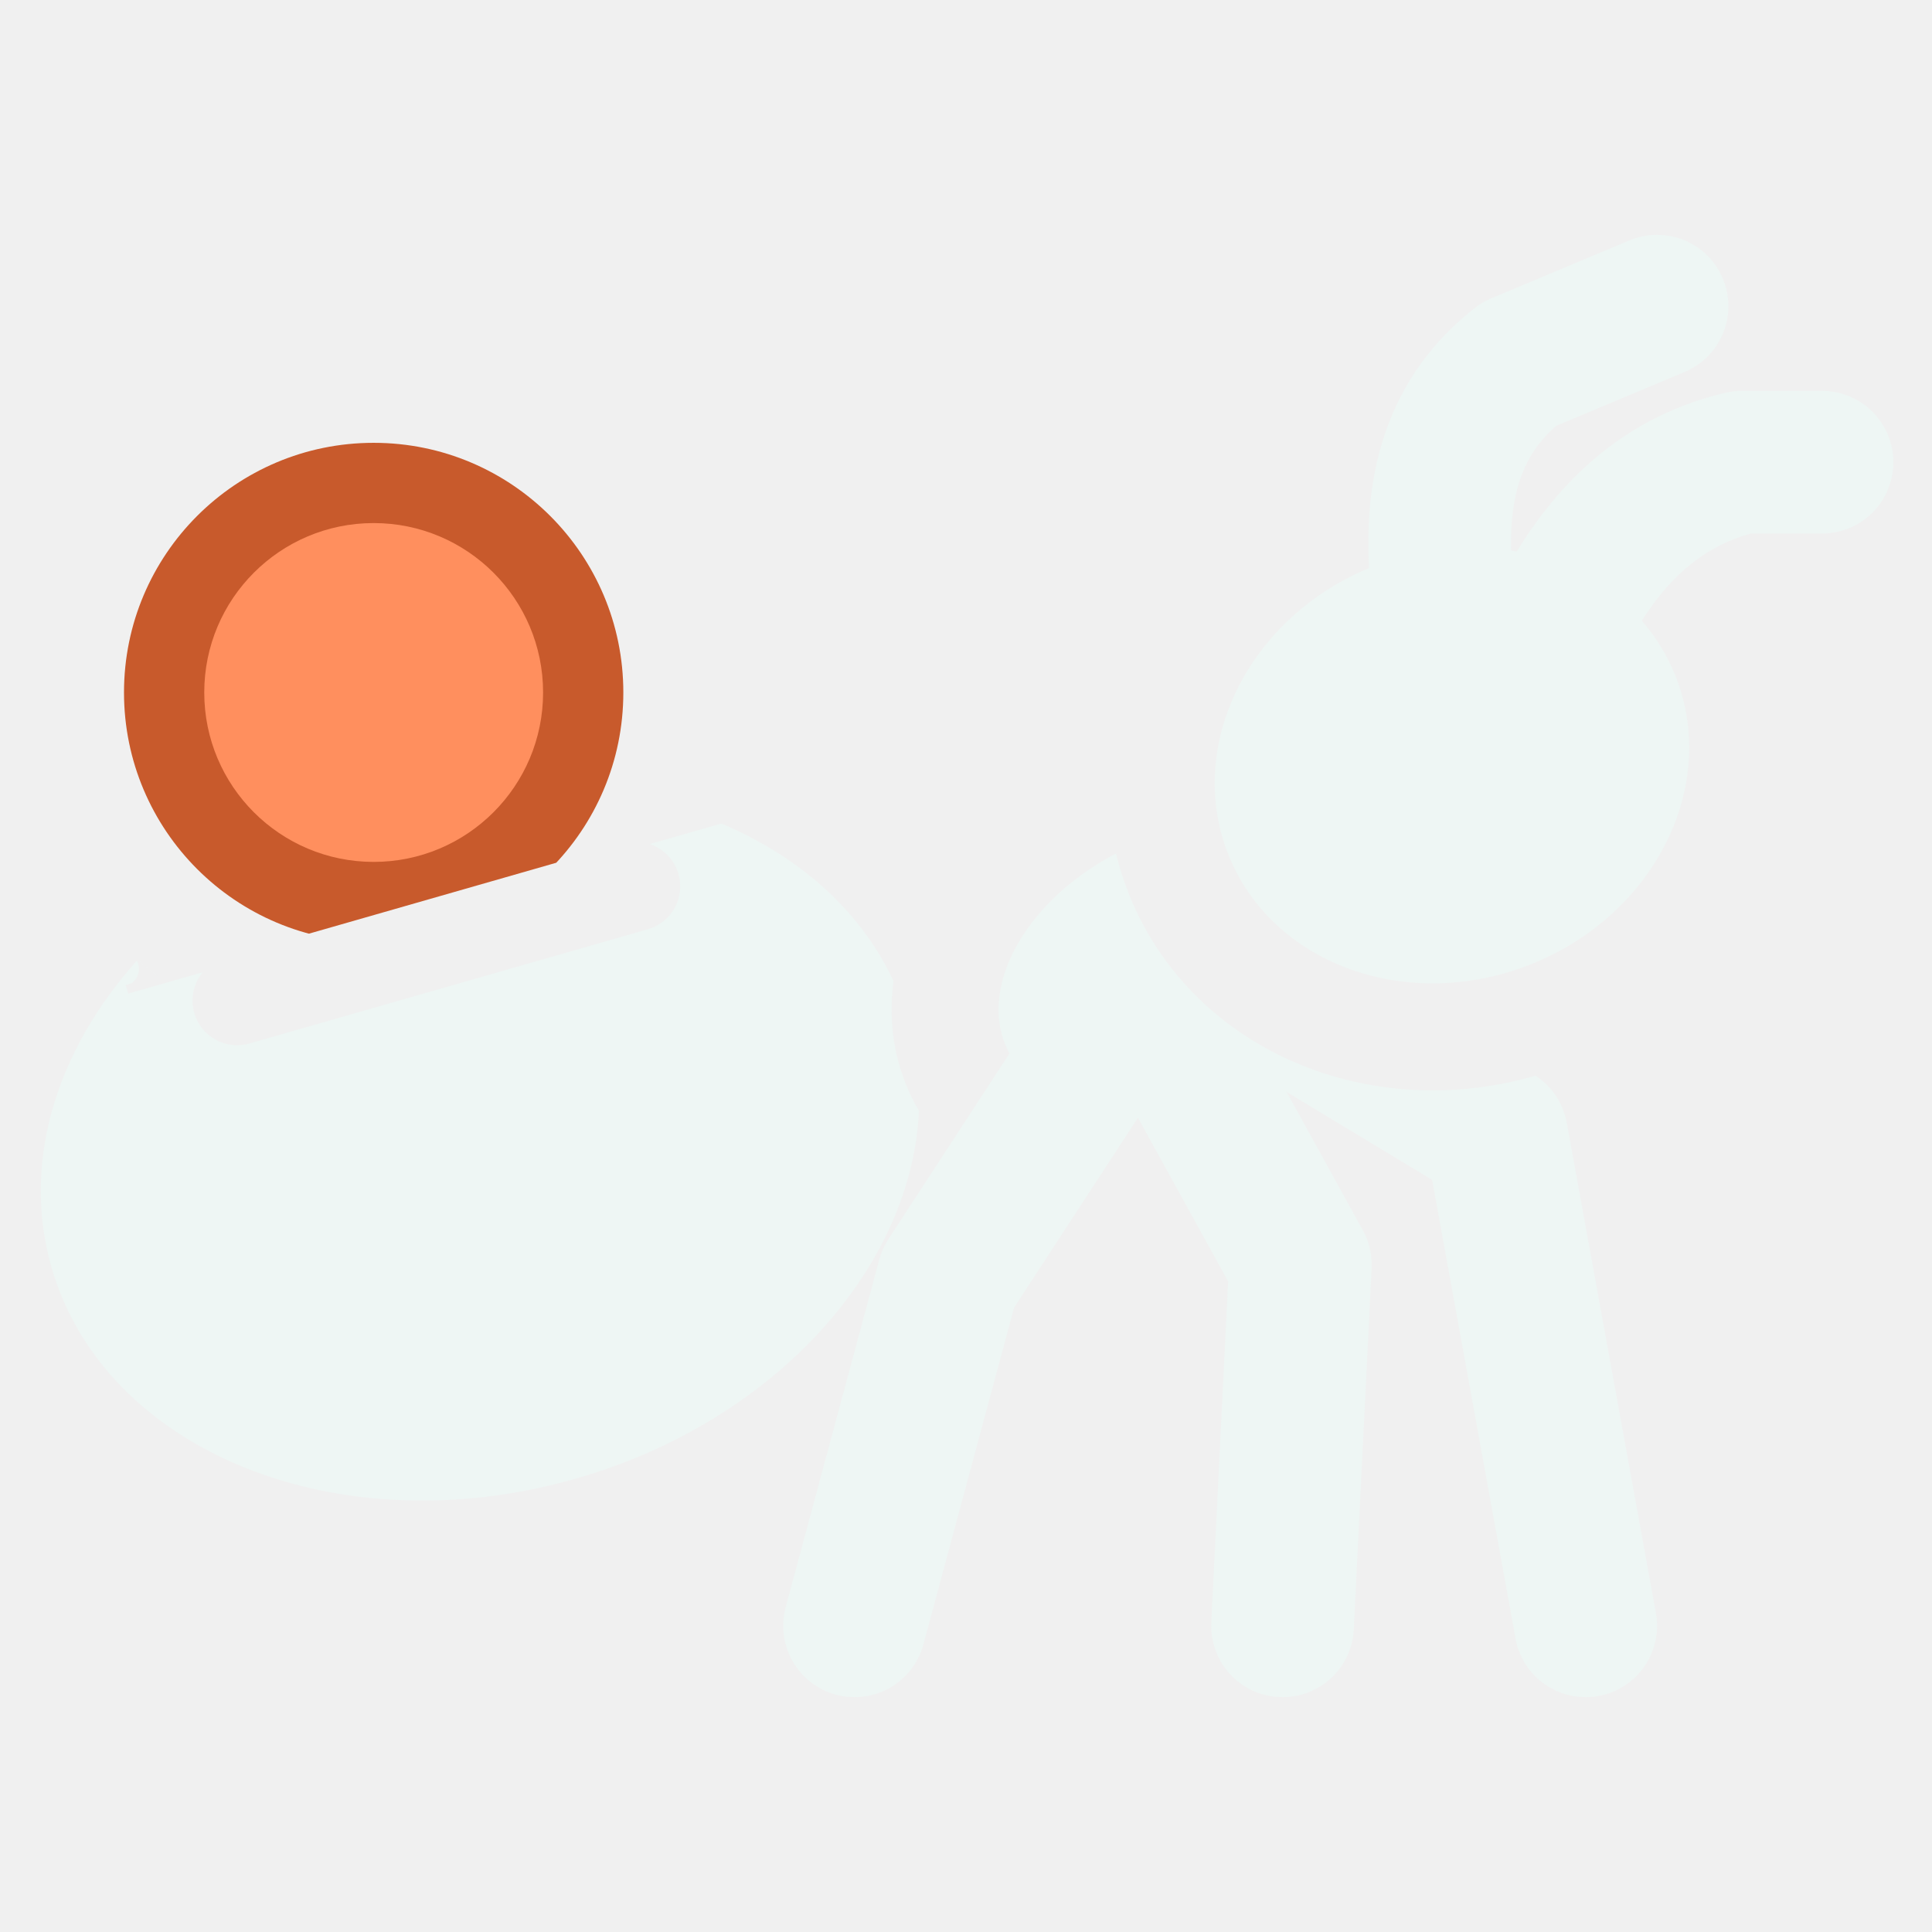
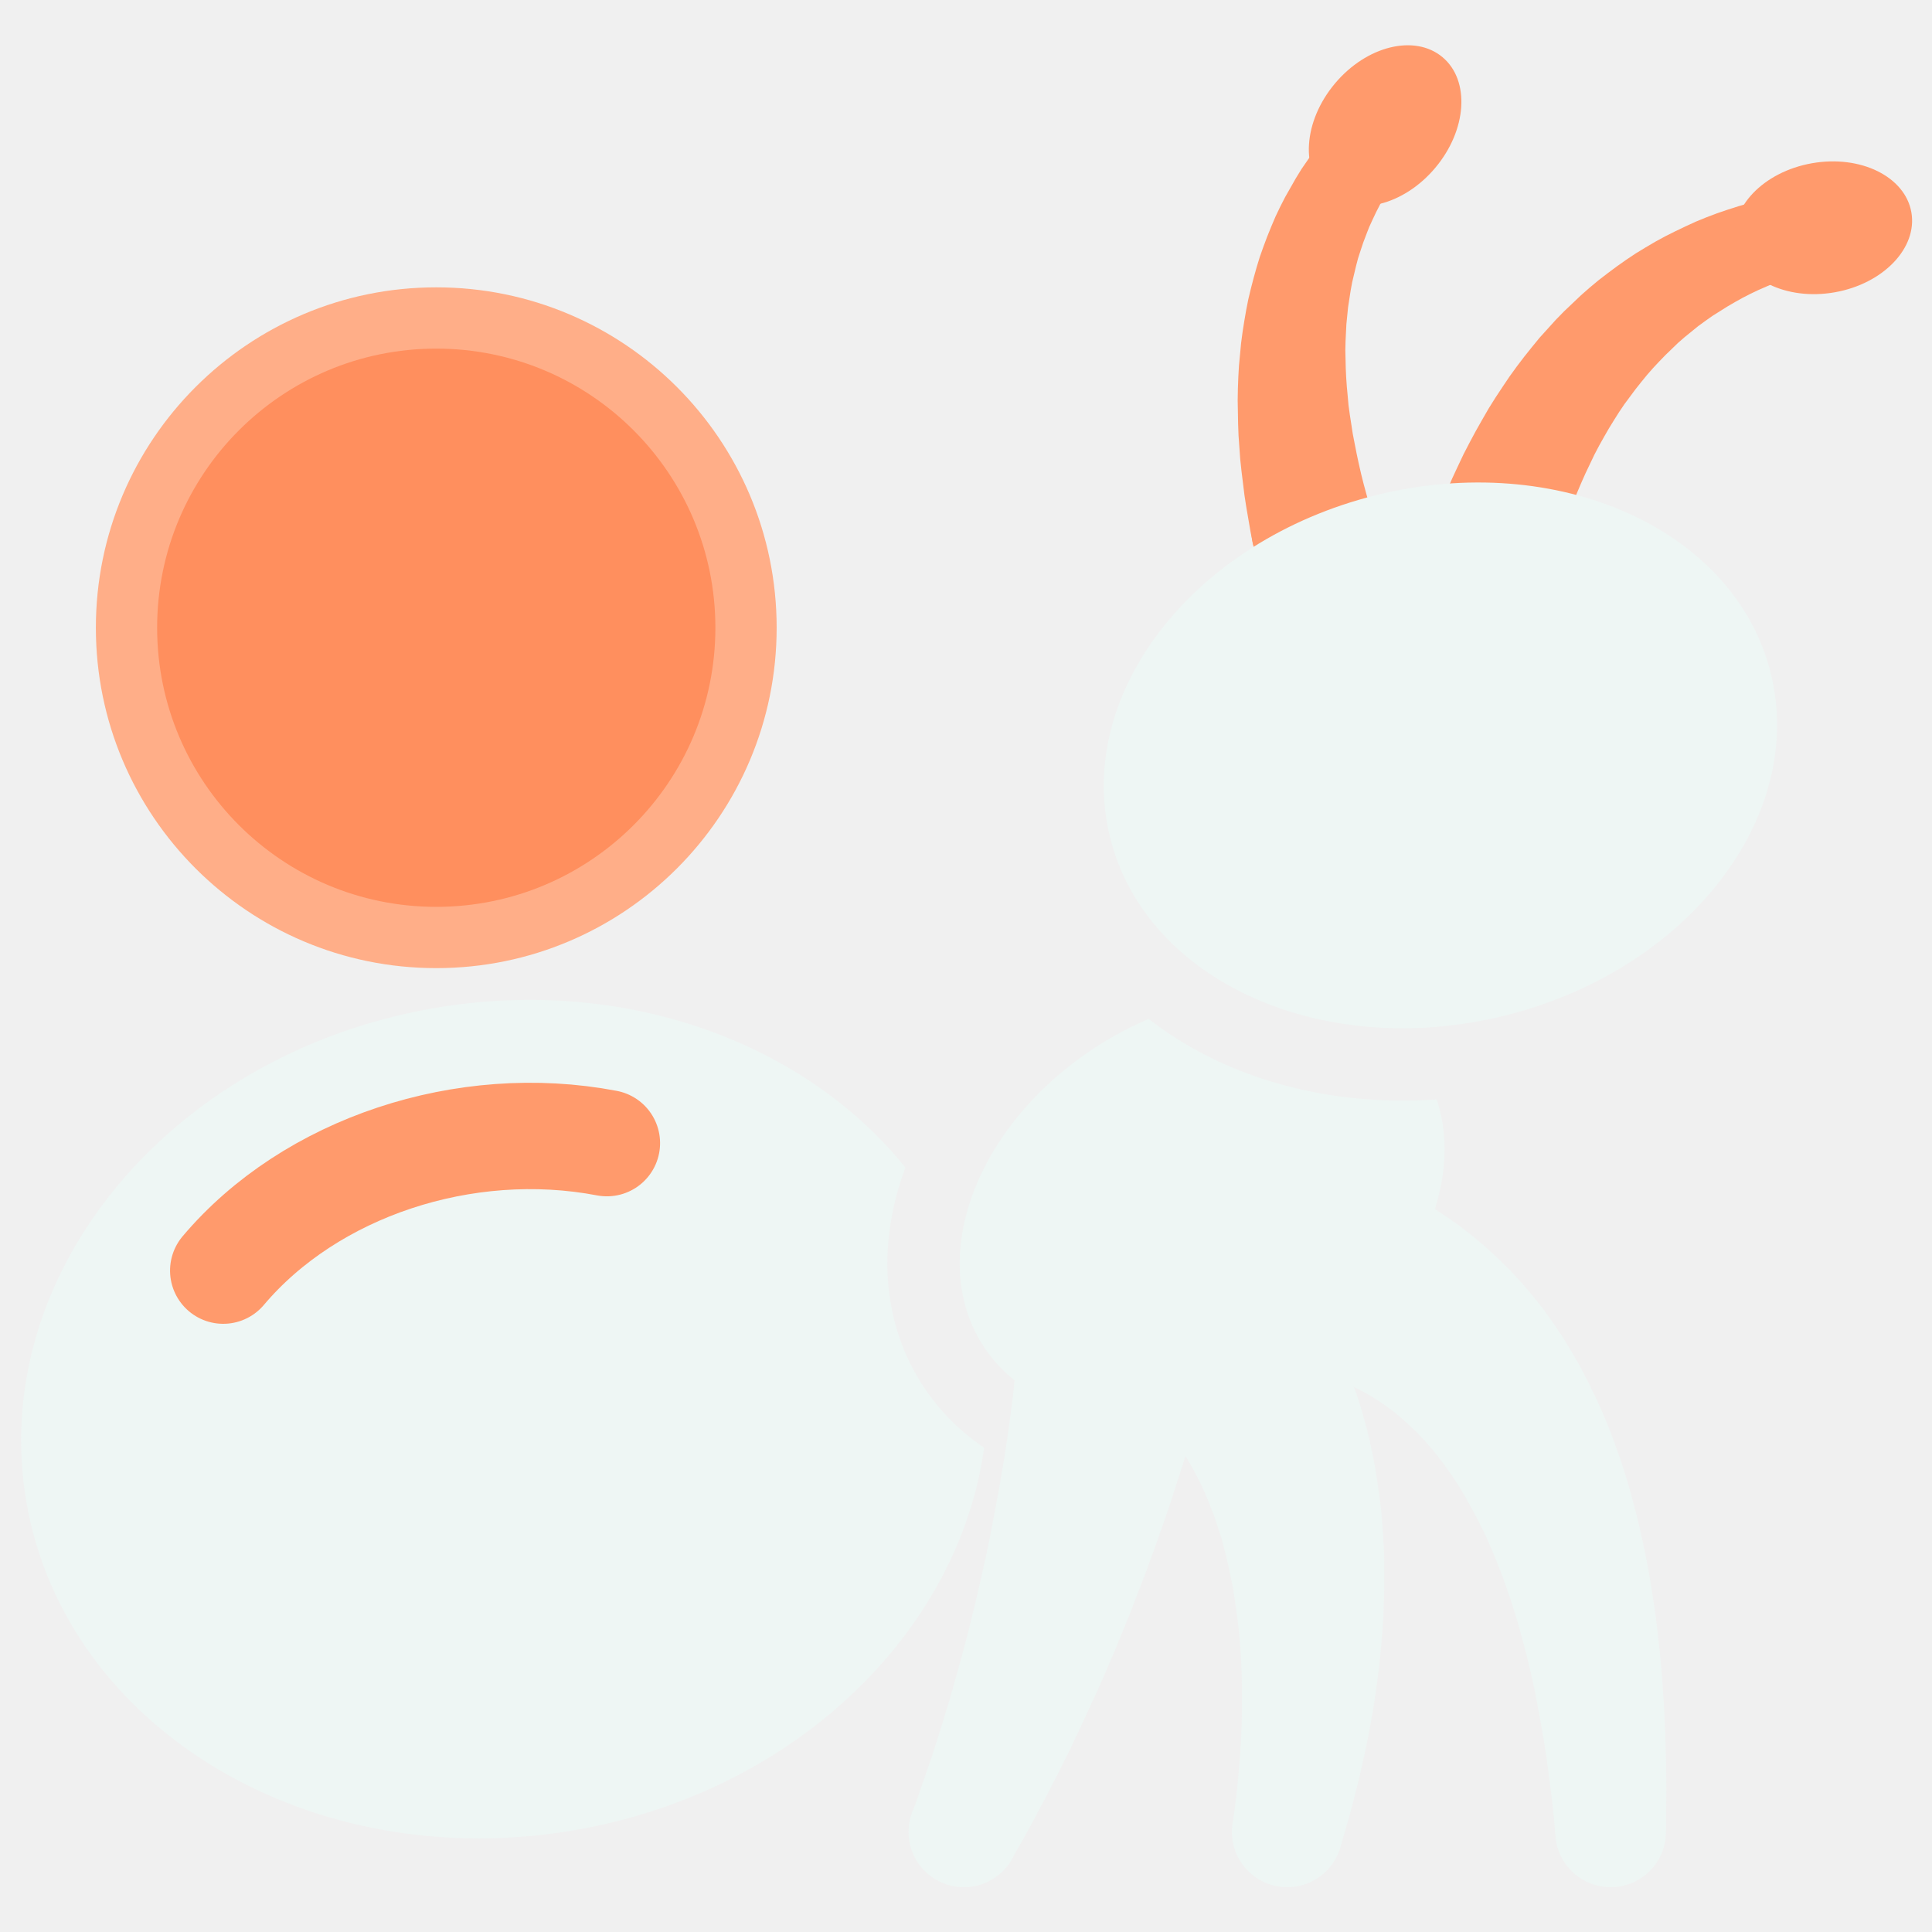
<svg xmlns="http://www.w3.org/2000/svg" viewBox="0 0 1024 1024" width="1024" height="1024">
-   <g transform="translate(512 512) scale(1.1815) translate(-578 -448)">
+   <g transform="translate(512 512) scale(1.1276) translate(-837 -577)">
    <defs>
-       <mask id="t" maskUnits="userSpaceOnUse" x="-100" y="-100" width="1224" height="1224">
-         <g fill="white">
-           <g transform="translate(360 528) rotate(-16)">
-             <ellipse rx="200" ry="156" />
+       <mask id="u" maskUnits="userSpaceOnUse" x="0" y="0" width="1600" height="1600">
+         <g fill="black" stroke="black" stroke-width="68">
+           <g transform="translate(620 790) rotate(-10)">
+             <ellipse rx="228" ry="196" />
          </g>
        </g>
-         <g fill="black">
-           <g transform="translate(360 528) rotate(-16)">
-             <rect x="-107" y="-112" width="226" height="40" rx="20" />
-             <clipPath id="ta">
-               <rect x="-400" y="-600" width="800" height="488" />
-             </clipPath>
-             <circle cx="10" cy="-208" r="160" clip-path="url(#ta)" />
-             <path d="M-133.11 -112 L -118.00 -112 L -126.29 -124.19 A 8 8 0 0 1 -133.11 -112 Z" />
-             <path d="M153.11 -112 L 138.00 -112 L 146.29 -124.19 A 8 8 0 0 0 153.11 -112 Z" />
-             <rect x="-133.11" y="-112.5" width="286.22" height="4" />
+         <g fill="white">
+           <g transform="translate(620 790) rotate(-10)">
+             <ellipse rx="228" ry="196" />
          </g>
        </g>
-         <g fill="black" stroke="black" stroke-width="96">
-           <ellipse cx="674" cy="448" rx="86" ry="58" transform="rotate(-26 674 448)" />
+         <g fill="black" stroke="black" stroke-width="68">
+           <ellipse cx="948" cy="690" rx="122" ry="90" transform="rotate(-32 948 690)" />
        </g>
        <g fill="white">
-           <ellipse cx="674" cy="448" rx="86" ry="58" transform="rotate(-26 674 448)" />
-         </g>
-         <g fill="none" stroke="white" stroke-width="64" stroke-linecap="round" stroke-linejoin="round">
-           <path d="M720 466 L 816 524 L 856 744" />
-           <path d="M674 484 L 728 582 L 720 744" />
-           <path d="M630 496 L 570 588 L 528 744" />
-         </g>
-         <g fill="black" stroke="black" stroke-width="96">
-           <ellipse cx="796" cy="358" rx="108" ry="96" transform="rotate(-22 796 358)" />
+           <ellipse cx="948" cy="690" rx="122" ry="90" transform="rotate(-32 948 690)" />
        </g>
        <g fill="white">
-           <ellipse cx="796" cy="358" rx="108" ry="96" transform="rotate(-22 796 358)" />
+           <path d="M1007.9 770.3 L 1012.0 771.7 L 1016.0 773.3 L 1019.8 775.1 L 1023.7 777.1 L 1027.4 779.2 L 1031.1 781.5 L 1034.8 784.1 L 1038.4 786.8 L 1041.9 789.7 L 1045.4 792.9 L 1048.9 796.2 L 1052.3 799.8 L 1055.7 803.7 L 1059.0 807.7 L 1062.2 812.0 L 1065.4 816.5 L 1068.5 821.2 L 1071.5 826.2 L 1074.4 831.4 L 1077.3 836.8 L 1080.1 842.4 L 1082.8 848.2 L 1085.4 854.3 L 1087.9 860.6 L 1090.3 867.0 L 1092.6 873.7 L 1094.8 880.5 L 1096.9 887.5 L 1098.9 894.8 L 1100.8 902.2 L 1102.6 909.7 L 1104.3 917.5 L 1105.8 925.4 L 1107.3 933.4 L 1108.7 941.6 L 1110.0 950.0 L 1111.1 958.5 L 1112.2 967.1 L 1113.2 975.9 L 1114.0 984.8 L 1166.0 983.2 L 1166.1 973.6 L 1166.2 964.1 L 1166.1 954.7 L 1165.9 945.4 L 1165.6 936.1 L 1165.2 927.0 L 1164.6 917.9 L 1164.0 909.0 L 1163.2 900.1 L 1162.2 891.3 L 1161.2 882.7 L 1159.9 874.1 L 1158.6 865.6 L 1157.1 857.3 L 1155.4 849.0 L 1153.6 840.8 L 1151.6 832.8 L 1149.5 824.8 L 1147.2 817.0 L 1144.7 809.2 L 1142.0 801.6 L 1139.2 794.1 L 1136.1 786.7 L 1132.8 779.4 L 1129.3 772.3 L 1125.7 765.3 L 1121.7 758.4 L 1117.6 751.6 L 1113.2 745.1 L 1108.6 738.6 L 1103.7 732.4 L 1098.5 726.3 L 1093.1 720.4 L 1087.4 714.8 L 1081.5 709.3 L 1075.3 704.1 L 1068.9 699.1 L 1062.2 694.4 L 1055.2 689.9 L 1048.1 685.7 Z" />
+           <circle cx="1028" cy="728" r="46.8" />
+           <circle cx="1140" cy="984" r="26" />
+           <path d="M928.3 791.5 L 930.7 794.3 L 933.1 797.2 L 935.3 800.2 L 937.5 803.3 L 939.6 806.5 L 941.7 809.9 L 943.7 813.4 L 945.6 817.0 L 947.5 820.7 L 949.2 824.5 L 950.9 828.5 L 952.5 832.6 L 954.1 836.8 L 955.5 841.1 L 956.9 845.4 L 958.1 849.9 L 959.3 854.5 L 960.4 859.2 L 961.4 864.0 L 962.4 868.9 L 963.2 873.8 L 963.9 878.8 L 964.6 883.9 L 965.2 889.1 L 965.7 894.3 L 966.1 899.6 L 966.4 905.0 L 966.6 910.4 L 966.7 915.8 L 966.7 921.3 L 966.7 926.9 L 966.6 932.5 L 966.4 938.1 L 966.1 943.8 L 965.7 949.5 L 965.2 955.2 L 964.7 961.0 L 964.1 966.7 L 963.4 972.5 L 962.6 978.3 L 1013.4 989.7 L 1015.2 983.5 L 1017.0 977.3 L 1018.7 971.0 L 1020.3 964.7 L 1021.9 958.4 L 1023.3 952.1 L 1024.7 945.8 L 1026.0 939.5 L 1027.2 933.1 L 1028.3 926.8 L 1029.3 920.4 L 1030.2 914.1 L 1031.0 907.7 L 1031.7 901.3 L 1032.3 895.0 L 1032.8 888.6 L 1033.2 882.2 L 1033.4 875.9 L 1033.6 869.5 L 1033.6 863.1 L 1033.6 856.8 L 1033.4 850.5 L 1033.0 844.1 L 1032.6 837.8 L 1032.0 831.5 L 1031.2 825.3 L 1030.3 819.0 L 1029.3 812.7 L 1028.1 806.5 L 1026.8 800.3 L 1025.3 794.2 L 1023.6 788.0 L 1021.8 781.9 L 1019.7 775.8 L 1017.5 769.8 L 1015.2 763.8 L 1012.6 757.9 L 1009.8 752.0 L 1006.8 746.2 L 1003.7 740.5 Z" />
+           <circle cx="966" cy="766" r="45.5" />
+           <circle cx="988" cy="984" r="26" />
+           <path d="M860.6 765.6 L 860.0 770.8 L 859.4 776.0 L 858.8 781.3 L 858.1 786.5 L 857.4 791.8 L 856.7 797.1 L 855.9 802.3 L 855.1 807.6 L 854.2 812.9 L 853.3 818.2 L 852.4 823.5 L 851.4 828.8 L 850.4 834.1 L 849.4 839.4 L 848.4 844.7 L 847.3 850.0 L 846.2 855.3 L 845.0 860.6 L 843.8 865.9 L 842.6 871.2 L 841.4 876.4 L 840.1 881.7 L 838.8 886.9 L 837.5 892.2 L 836.1 897.4 L 834.7 902.6 L 833.3 907.7 L 831.8 912.9 L 830.4 918.0 L 828.9 923.2 L 827.3 928.3 L 825.8 933.3 L 824.2 938.4 L 822.6 943.4 L 821.0 948.4 L 819.3 953.4 L 817.6 958.3 L 815.9 963.2 L 814.2 968.1 L 812.5 973.0 L 859.5 995.0 L 862.3 990.2 L 865.0 985.4 L 867.7 980.5 L 870.3 975.6 L 872.9 970.7 L 875.6 965.7 L 878.1 960.7 L 880.7 955.7 L 883.2 950.6 L 885.8 945.5 L 888.2 940.3 L 890.7 935.1 L 893.1 929.9 L 895.5 924.7 L 897.9 919.5 L 900.3 914.2 L 902.6 908.9 L 904.9 903.5 L 907.2 898.2 L 909.4 892.8 L 911.6 887.4 L 913.8 882.0 L 915.9 876.6 L 918.0 871.1 L 920.1 865.7 L 922.2 860.2 L 924.2 854.7 L 926.2 849.2 L 928.1 843.7 L 930.1 838.1 L 932.0 832.6 L 933.8 827.1 L 935.6 821.5 L 937.4 815.9 L 939.2 810.4 L 940.9 804.8 L 942.6 799.2 L 944.2 793.6 L 945.8 788.0 L 947.4 782.4 Z" />
+           <circle cx="904" cy="774" r="44.2" />
+           <circle cx="836" cy="984" r="26" />
        </g>
-         <g fill="none" stroke="white" stroke-width="64" stroke-linecap="round" stroke-linejoin="round">
-           <path d="M792 282 C 786 232 798 200 826 178 L 888 152" />
-           <path d="M846 290 C 866 252 892 230 926 222 L 962 222" />
+         <g fill="black" stroke="black" stroke-width="68">
+           <ellipse cx="1060" cy="478" rx="160" ry="126" transform="rotate(-14 1060 478)" />
+         </g>
+         <g fill="white">
+           <ellipse cx="1060" cy="478" rx="160" ry="126" transform="rotate(-14 1060 478)" />
        </g>
      </mask>
    </defs>
-     <rect x="-100" y="-100" width="1224" height="1224" fill="#EEF6F4" mask="url(#t)" />
-     <g transform="translate(360 528) rotate(-16)">
-       <clipPath id="tc">
-         <rect x="-400" y="-600" width="800" height="488" />
-       </clipPath>
-       <g clip-path="url(#tc)">
-         <g transform="translate(10 -208) rotate(16)">
-           <circle r="112" fill="#C85A2C" />
-           <circle r="76" fill="#FF8F5E" />
-         </g>
+     <g fill="#FF9A6C">
+       <path d="M1028.0 365.0 L 1026.6 360.1 L 1025.2 355.2 L 1023.9 350.4 L 1022.7 345.6 L 1021.6 340.8 L 1020.6 336.1 L 1019.7 331.5 L 1018.8 326.9 L 1018.1 322.3 L 1017.4 317.8 L 1016.8 313.4 L 1016.4 308.9 L 1016.0 304.6 L 1015.7 300.3 L 1015.5 296.0 L 1015.4 291.8 L 1015.3 287.6 L 1015.4 283.4 L 1015.6 279.3 L 1015.8 275.3 L 1016.2 271.3 L 1016.6 267.3 L 1017.2 263.4 L 1017.8 259.5 L 1018.5 255.7 L 1019.4 251.9 L 1020.3 248.1 L 1021.3 244.3 L 1022.5 240.6 L 1023.7 237.0 L 1025.1 233.3 L 1026.5 229.7 L 1028.1 226.2 L 1029.8 222.6 L 1031.6 219.1 L 1033.5 215.6 L 1035.5 212.2 L 1037.7 208.7 L 1040.0 205.3 L 1042.4 202.0 L 1013.6 178.0 L 1010.2 181.9 L 1006.8 185.9 L 1003.6 189.9 L 1000.5 194.0 L 997.6 198.2 L 994.7 202.4 L 992.0 206.8 L 989.5 211.2 L 987.0 215.6 L 984.7 220.1 L 982.5 224.7 L 980.5 229.4 L 978.6 234.1 L 976.8 238.9 L 975.1 243.7 L 973.6 248.6 L 972.2 253.6 L 970.9 258.6 L 969.7 263.6 L 968.7 268.7 L 967.8 273.9 L 967.0 279.0 L 966.3 284.3 L 965.8 289.6 L 965.3 294.9 L 965.0 300.2 L 964.8 305.6 L 964.7 311.1 L 964.8 316.5 L 964.9 322.1 L 965.1 327.6 L 965.5 333.2 L 965.9 338.8 L 966.5 344.4 L 967.2 350.1 L 967.9 355.8 L 968.8 361.6 L 969.8 367.4 L 970.8 373.2 L 972.0 379.0 Z" />
+       <circle cx="1000" cy="372" r="28.9" />
+       <circle cx="1028" cy="190" r="18.7" />
+       <path d="M1117.0 374.2 L 1118.7 369.1 L 1120.5 364.2 L 1122.3 359.3 L 1124.2 354.6 L 1126.2 349.9 L 1128.2 345.4 L 1130.3 341.0 L 1132.4 336.6 L 1134.6 332.4 L 1136.9 328.3 L 1139.2 324.3 L 1141.6 320.4 L 1144.0 316.6 L 1146.5 312.9 L 1149.1 309.4 L 1151.7 305.9 L 1154.4 302.5 L 1157.1 299.2 L 1159.9 296.0 L 1162.8 292.9 L 1165.7 289.9 L 1168.7 287.0 L 1171.7 284.1 L 1174.8 281.4 L 1178.0 278.8 L 1181.2 276.2 L 1184.5 273.8 L 1187.9 271.4 L 1191.4 269.2 L 1194.9 267.0 L 1198.5 264.9 L 1202.1 262.9 L 1205.8 261.0 L 1209.6 259.2 L 1213.5 257.5 L 1217.4 255.8 L 1221.5 254.3 L 1225.6 252.9 L 1229.7 251.5 L 1234.0 250.3 L 1226.0 213.7 L 1220.7 214.7 L 1215.5 215.8 L 1210.3 217.0 L 1205.1 218.4 L 1200.0 219.9 L 1195.0 221.5 L 1190.0 223.2 L 1185.0 225.1 L 1180.1 227.1 L 1175.3 229.3 L 1170.5 231.6 L 1165.7 234.0 L 1161.1 236.5 L 1156.5 239.2 L 1151.9 242.0 L 1147.4 245.0 L 1143.0 248.1 L 1138.7 251.3 L 1134.4 254.6 L 1130.2 258.1 L 1126.1 261.7 L 1122.1 265.5 L 1118.1 269.3 L 1114.2 273.3 L 1110.4 277.5 L 1106.6 281.7 L 1103.0 286.1 L 1099.4 290.6 L 1095.9 295.2 L 1092.5 299.9 L 1089.2 304.8 L 1085.9 309.8 L 1082.7 314.9 L 1079.7 320.1 L 1076.7 325.4 L 1073.8 330.8 L 1070.9 336.4 L 1068.2 342.1 L 1065.5 347.9 L 1063.0 353.8 Z" />
+       <circle cx="1090" cy="364" r="28.9" />
+       <circle cx="1230" cy="232" r="18.7" />
+       <ellipse cx="1034" cy="182" rx="42" ry="30.8" transform="rotate(-50 1034 182)" />
+       <ellipse cx="1240" cy="230" rx="42" ry="30.8" transform="rotate(-10 1240 230)" />
+     </g>
+     <rect width="1600" height="1600" fill="#EEF6F4" mask="url(#u)" />
+     <g fill="none" stroke="#FF9A6C" stroke-width="50" stroke-linecap="round">
+       <g transform="translate(620 790) rotate(-10)">
+         <path d="M-118 -91.7 A 164 132 0 0 1 70 -119.4" />
      </g>
+     </g>
+     <g transform="translate(588 418)">
+       <circle r="160" fill="#FFAE88" />
+       <circle r="131.2" fill="#FF8F5E" />
    </g>
  </g>
</svg>
